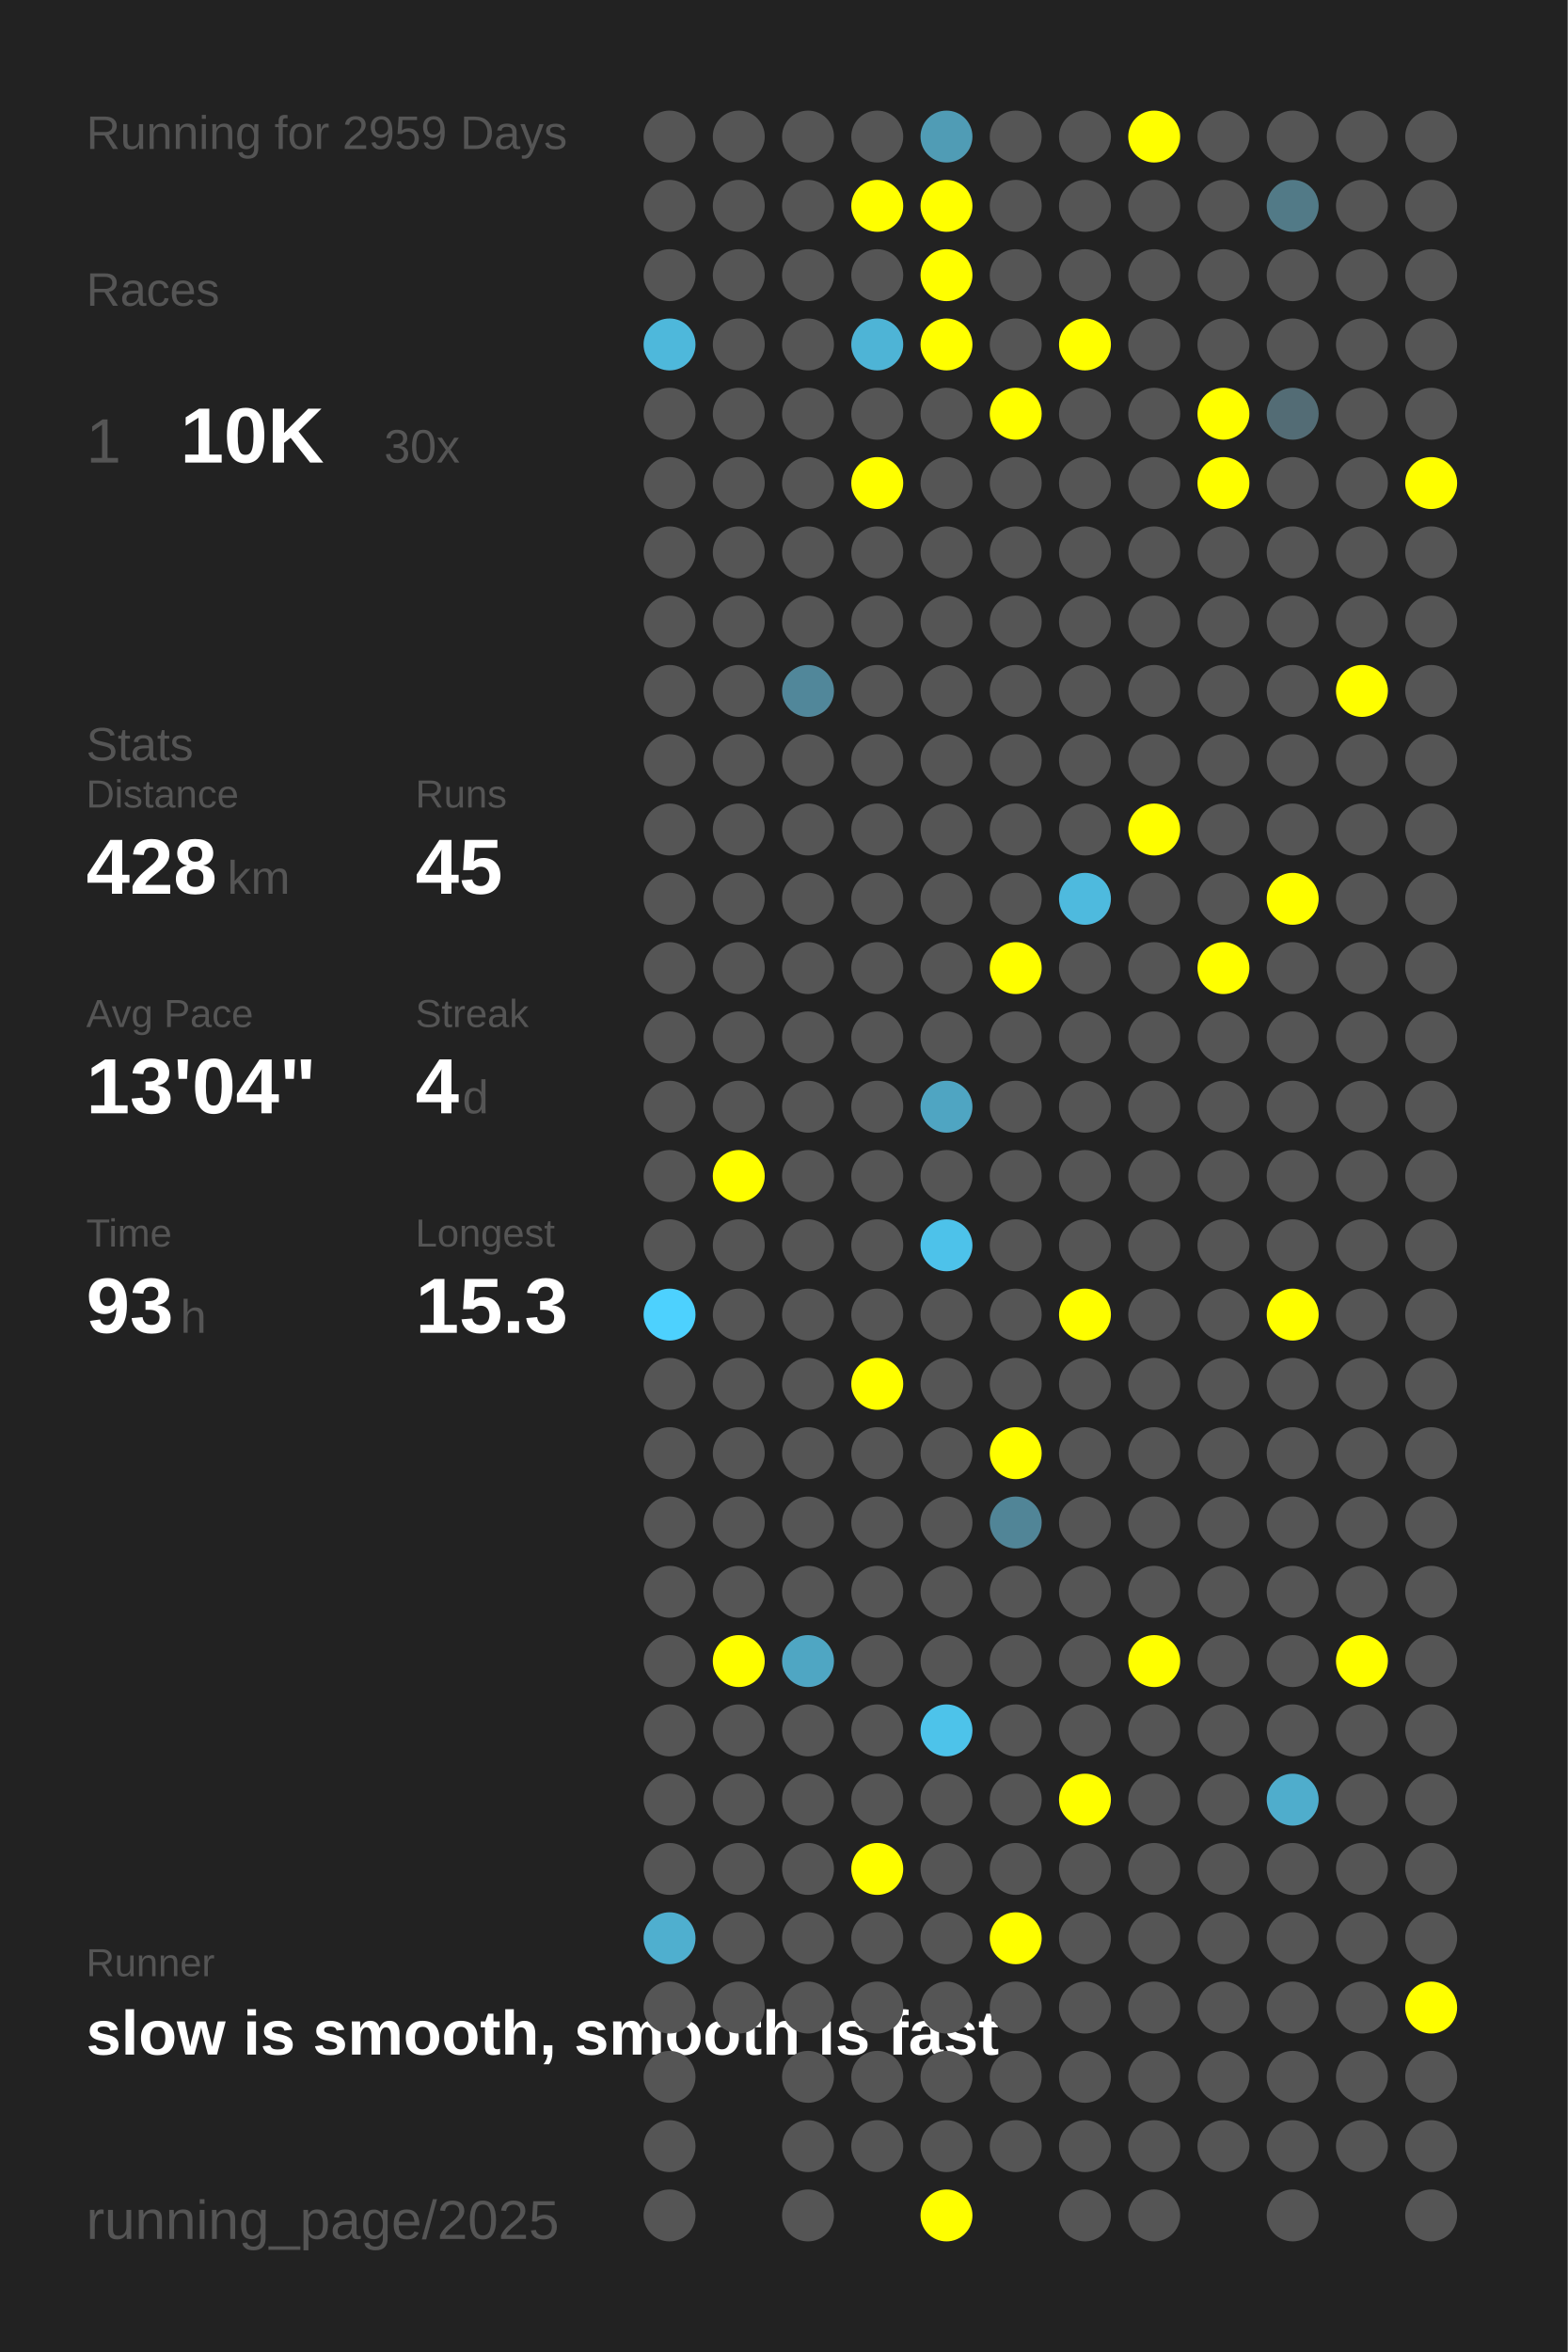
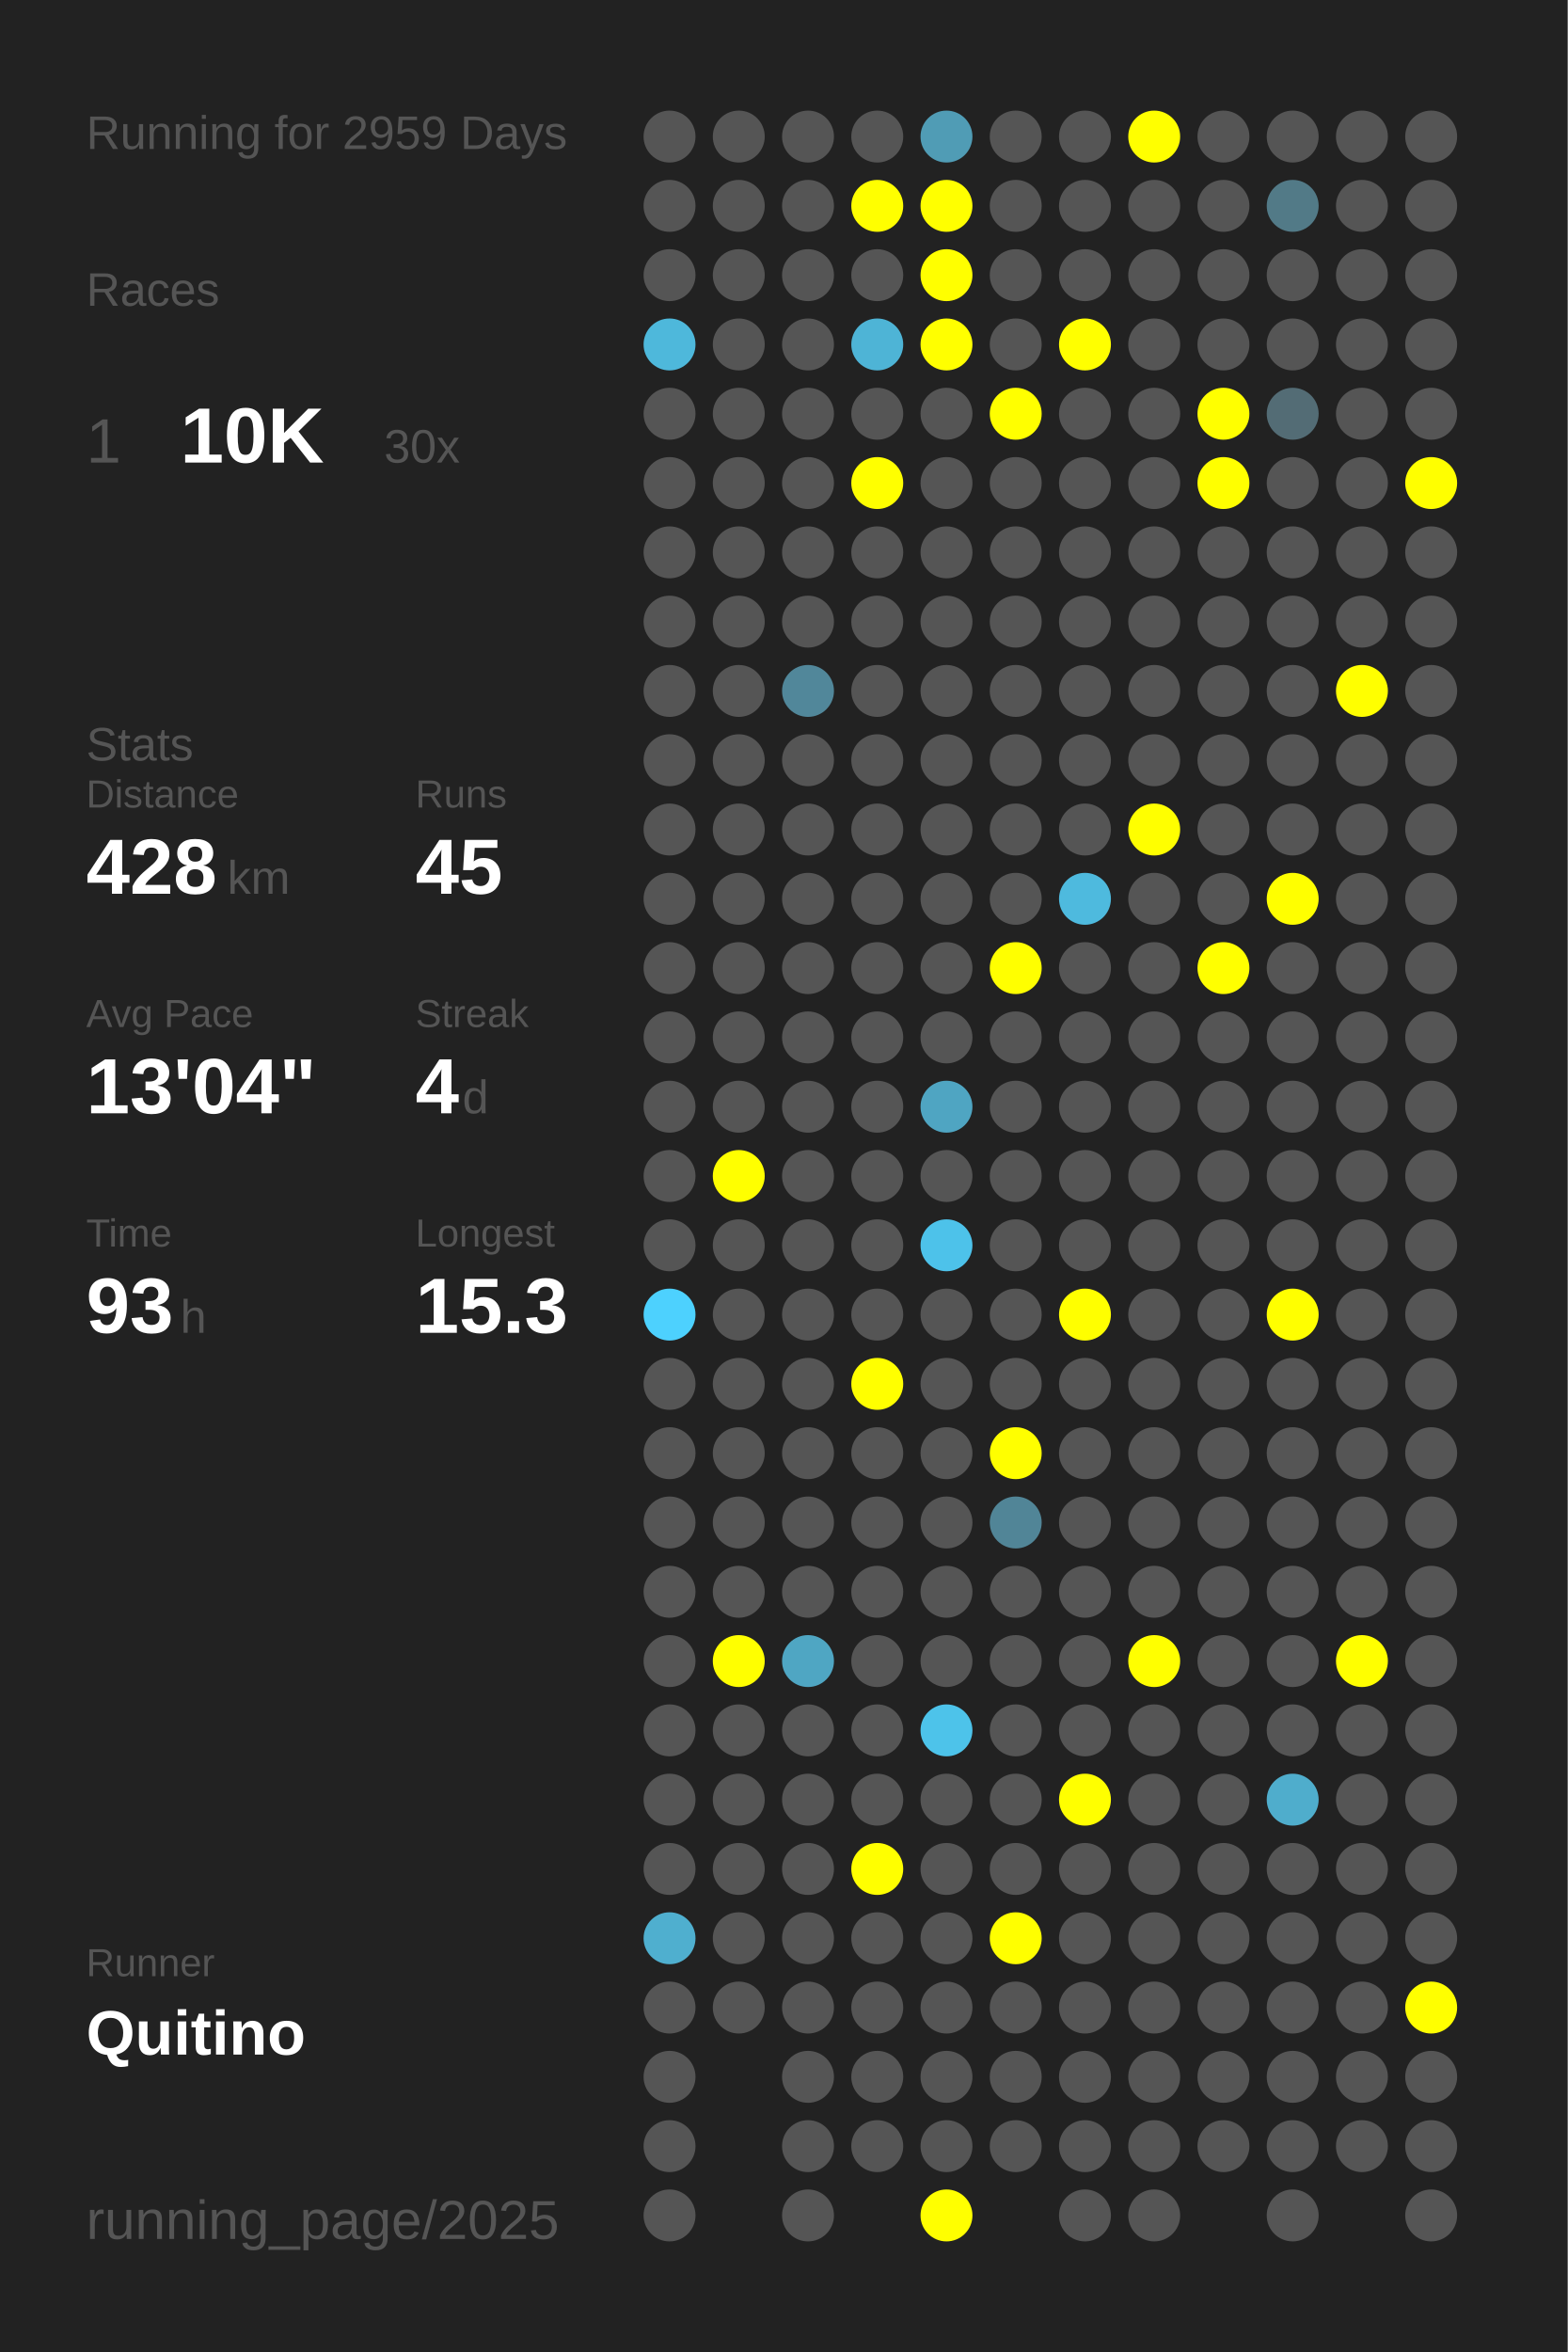
<svg xmlns="http://www.w3.org/2000/svg" baseProfile="full" height="300mm" version="1.1" viewBox="0,0,200,300" width="200mm">
  <defs />
  <rect fill="#222222" height="300" width="200" x="0" y="0" />
  <text fill="#555555" style="font-size:6px; font-family:Arial;" x="11" y="19">Running for 2959 Days</text>
  <text fill="#555555" style="font-size:6px; font-family:Arial;" x="11" y="39">Races</text>
  <text fill="#555555" style="font-size:8px; font-family:Arial;" x="11" y="59">1</text>
  <text fill="#FFFFFF" style="font-size:10px; font-family:Arial; font-weight:bold;" x="23" y="59">10K</text>
  <text fill="#555555" style="font-size:6px; font-family:Arial;" x="49" y="59">30x</text>
  <text fill="#555555" style="font-size:6px; font-family:Arial;" x="11" y="97">Stats</text>
  <text fill="#555555" style="font-size:5px; font-family:Arial;" x="11" y="103">Distance</text>
  <text fill="#FFFFFF" style="font-size:10px; font-family:Arial; font-weight:bold;" x="11" y="114">428</text>
  <text fill="#555555" style="font-size:6px; font-family:Arial;" x="29" y="114">km</text>
  <text fill="#555555" style="font-size:5px; font-family:Arial;" x="53" y="103">Runs</text>
  <text fill="#FFFFFF" style="font-size:10px; font-family:Arial; font-weight:bold;" x="53" y="114">45</text>
  <text fill="#555555" style="font-size:5px; font-family:Arial;" x="11" y="131">Avg Pace</text>
  <text fill="#FFFFFF" style="font-size:10px; font-family:Arial; font-weight:bold;" x="11" y="142">13'04"</text>
  <text fill="#555555" style="font-size:5px; font-family:Arial;" x="53" y="131">Streak</text>
  <text fill="#FFFFFF" style="font-size:10px; font-family:Arial; font-weight:bold;" x="53" y="142">4</text>
  <text fill="#555555" style="font-size:6px; font-family:Arial;" x="59" y="142">d</text>
  <text fill="#555555" style="font-size:5px; font-family:Arial;" x="11" y="159">Time</text>
  <text fill="#FFFFFF" style="font-size:10px; font-family:Arial; font-weight:bold;" x="11" y="170">93</text>
  <text fill="#555555" style="font-size:6px; font-family:Arial;" x="23" y="170">h</text>
  <text fill="#555555" style="font-size:5px; font-family:Arial;" x="53" y="159">Longest</text>
  <text fill="#FFFFFF" style="font-size:10px; font-family:Arial; font-weight:bold;" x="53" y="170">15.3</text>
  <text fill="#555555" style="font-size:5px; font-family:Arial;" x="11" y="252.065">Runner</text>
-   <text fill="#FFFFFF" style="font-size:8px; font-family:Arial; font-weight:bold;" x="11" y="262.065">slow is smooth, smooth is fast</text>
+   <text fill="#FFFFFF" style="font-size:8px; font-family:Arial; font-weight:bold;" x="11" y="262.065">Quitino</text>
  <text fill="#555555" style="font-size:7px; font-family:Arial;" x="11" y="285.581">running_page/2025</text>
  <circle cx="85.417" cy="17.419" fill="#555555" r="3.312" />
  <circle cx="85.417" cy="26.258" fill="#555555" r="3.312" />
  <circle cx="85.417" cy="35.097" fill="#555555" r="3.312" />
  <circle cx="85.417" cy="43.935" fill="#4eb8db" r="3.312" />
  <circle cx="85.417" cy="52.774" fill="#555555" r="3.312" />
  <circle cx="85.417" cy="61.613" fill="#555555" r="3.312" />
  <circle cx="85.417" cy="70.452" fill="#555555" r="3.312" />
  <circle cx="85.417" cy="79.29" fill="#555555" r="3.312" />
  <circle cx="85.417" cy="88.129" fill="#555555" r="3.312" />
  <circle cx="85.417" cy="96.968" fill="#555555" r="3.312" />
  <circle cx="85.417" cy="105.806" fill="#555555" r="3.312" />
  <circle cx="85.417" cy="114.645" fill="#555555" r="3.312" />
  <circle cx="85.417" cy="123.484" fill="#555555" r="3.312" />
  <circle cx="85.417" cy="132.323" fill="#555555" r="3.312" />
  <circle cx="85.417" cy="141.161" fill="#555555" r="3.312" />
  <circle cx="85.417" cy="150" fill="#555555" r="3.312" />
  <circle cx="85.417" cy="158.839" fill="#555555" r="3.312" />
  <circle cx="85.417" cy="167.677" fill="#4dd1fe" r="3.312" />
  <circle cx="85.417" cy="176.516" fill="#555555" r="3.312" />
  <circle cx="85.417" cy="185.355" fill="#555555" r="3.312" />
  <circle cx="85.417" cy="194.194" fill="#555555" r="3.312" />
  <circle cx="85.417" cy="203.032" fill="#555555" r="3.312" />
  <circle cx="85.417" cy="211.871" fill="#555555" r="3.312" />
  <circle cx="85.417" cy="220.71" fill="#555555" r="3.312" />
  <circle cx="85.417" cy="229.548" fill="#555555" r="3.312" />
  <circle cx="85.417" cy="238.387" fill="#555555" r="3.312" />
  <circle cx="85.417" cy="247.226" fill="#4fafcf" r="3.312" />
  <circle cx="85.417" cy="256.065" fill="#555555" r="3.312" />
  <circle cx="85.417" cy="264.903" fill="#555555" r="3.312" />
  <circle cx="85.417" cy="273.742" fill="#555555" r="3.312" />
  <circle cx="85.417" cy="282.581" fill="#555555" r="3.312" />
  <circle cx="94.25" cy="17.419" fill="#555555" r="3.312" />
  <circle cx="94.25" cy="26.258" fill="#555555" r="3.312" />
  <circle cx="94.25" cy="35.097" fill="#555555" r="3.312" />
  <circle cx="94.25" cy="43.935" fill="#555555" r="3.312" />
  <circle cx="94.25" cy="52.774" fill="#555555" r="3.312" />
  <circle cx="94.25" cy="61.613" fill="#555555" r="3.312" />
  <circle cx="94.25" cy="70.452" fill="#555555" r="3.312" />
  <circle cx="94.25" cy="79.29" fill="#555555" r="3.312" />
  <circle cx="94.25" cy="88.129" fill="#555555" r="3.312" />
  <circle cx="94.25" cy="96.968" fill="#555555" r="3.312" />
  <circle cx="94.25" cy="105.806" fill="#555555" r="3.312" />
  <circle cx="94.25" cy="114.645" fill="#555555" r="3.312" />
  <circle cx="94.25" cy="123.484" fill="#555555" r="3.312" />
  <circle cx="94.25" cy="132.323" fill="#555555" r="3.312" />
  <circle cx="94.25" cy="141.161" fill="#555555" r="3.312" />
  <circle cx="94.25" cy="150" fill="#FFFF00" r="3.312" />
  <circle cx="94.25" cy="158.839" fill="#555555" r="3.312" />
  <circle cx="94.25" cy="167.677" fill="#555555" r="3.312" />
  <circle cx="94.25" cy="176.516" fill="#555555" r="3.312" />
  <circle cx="94.25" cy="185.355" fill="#555555" r="3.312" />
  <circle cx="94.25" cy="194.194" fill="#555555" r="3.312" />
  <circle cx="94.25" cy="203.032" fill="#555555" r="3.312" />
  <circle cx="94.25" cy="211.871" fill="#FFFF00" r="3.312" />
  <circle cx="94.25" cy="220.71" fill="#555555" r="3.312" />
  <circle cx="94.25" cy="229.548" fill="#555555" r="3.312" />
  <circle cx="94.25" cy="238.387" fill="#555555" r="3.312" />
  <circle cx="94.25" cy="247.226" fill="#555555" r="3.312" />
  <circle cx="94.25" cy="256.065" fill="#555555" r="3.312" />
  <circle cx="103.083" cy="17.419" fill="#555555" r="3.312" />
  <circle cx="103.083" cy="26.258" fill="#555555" r="3.312" />
  <circle cx="103.083" cy="35.097" fill="#555555" r="3.312" />
  <circle cx="103.083" cy="43.935" fill="#555555" r="3.312" />
  <circle cx="103.083" cy="52.774" fill="#555555" r="3.312" />
  <circle cx="103.083" cy="61.613" fill="#555555" r="3.312" />
  <circle cx="103.083" cy="70.452" fill="#555555" r="3.312" />
  <circle cx="103.083" cy="79.29" fill="#555555" r="3.312" />
  <circle cx="103.083" cy="88.129" fill="#51879a" r="3.312" />
  <circle cx="103.083" cy="96.968" fill="#555555" r="3.312" />
  <circle cx="103.083" cy="105.806" fill="#555555" r="3.312" />
  <circle cx="103.083" cy="114.645" fill="#555555" r="3.312" />
  <circle cx="103.083" cy="123.484" fill="#555555" r="3.312" />
  <circle cx="103.083" cy="132.323" fill="#555555" r="3.312" />
  <circle cx="103.083" cy="141.161" fill="#555555" r="3.312" />
  <circle cx="103.083" cy="150" fill="#555555" r="3.312" />
  <circle cx="103.083" cy="158.839" fill="#555555" r="3.312" />
  <circle cx="103.083" cy="167.677" fill="#555555" r="3.312" />
  <circle cx="103.083" cy="176.516" fill="#555555" r="3.312" />
  <circle cx="103.083" cy="185.355" fill="#555555" r="3.312" />
  <circle cx="103.083" cy="194.194" fill="#555555" r="3.312" />
  <circle cx="103.083" cy="203.032" fill="#555555" r="3.312" />
  <circle cx="103.083" cy="211.871" fill="#4fa6c3" r="3.312" />
  <circle cx="103.083" cy="220.71" fill="#555555" r="3.312" />
  <circle cx="103.083" cy="229.548" fill="#555555" r="3.312" />
  <circle cx="103.083" cy="238.387" fill="#555555" r="3.312" />
  <circle cx="103.083" cy="247.226" fill="#555555" r="3.312" />
  <circle cx="103.083" cy="256.065" fill="#555555" r="3.312" />
  <circle cx="103.083" cy="264.903" fill="#555555" r="3.312" />
  <circle cx="103.083" cy="273.742" fill="#555555" r="3.312" />
  <circle cx="103.083" cy="282.581" fill="#555555" r="3.312" />
  <circle cx="111.917" cy="17.419" fill="#555555" r="3.312" />
  <circle cx="111.917" cy="26.258" fill="#FFFF00" r="3.312" />
  <circle cx="111.917" cy="35.097" fill="#555555" r="3.312" />
  <circle cx="111.917" cy="43.935" fill="#4eb4d6" r="3.312" />
  <circle cx="111.917" cy="52.774" fill="#555555" r="3.312" />
  <circle cx="111.917" cy="61.613" fill="#FFFF00" r="3.312" />
  <circle cx="111.917" cy="70.452" fill="#555555" r="3.312" />
  <circle cx="111.917" cy="79.29" fill="#555555" r="3.312" />
  <circle cx="111.917" cy="88.129" fill="#555555" r="3.312" />
  <circle cx="111.917" cy="96.968" fill="#555555" r="3.312" />
  <circle cx="111.917" cy="105.806" fill="#555555" r="3.312" />
  <circle cx="111.917" cy="114.645" fill="#555555" r="3.312" />
  <circle cx="111.917" cy="123.484" fill="#555555" r="3.312" />
  <circle cx="111.917" cy="132.323" fill="#555555" r="3.312" />
  <circle cx="111.917" cy="141.161" fill="#555555" r="3.312" />
  <circle cx="111.917" cy="150" fill="#555555" r="3.312" />
  <circle cx="111.917" cy="158.839" fill="#555555" r="3.312" />
  <circle cx="111.917" cy="167.677" fill="#555555" r="3.312" />
  <circle cx="111.917" cy="176.516" fill="#FFFF00" r="3.312" />
  <circle cx="111.917" cy="185.355" fill="#555555" r="3.312" />
  <circle cx="111.917" cy="194.194" fill="#555555" r="3.312" />
  <circle cx="111.917" cy="203.032" fill="#555555" r="3.312" />
  <circle cx="111.917" cy="211.871" fill="#555555" r="3.312" />
  <circle cx="111.917" cy="220.71" fill="#555555" r="3.312" />
  <circle cx="111.917" cy="229.548" fill="#555555" r="3.312" />
  <circle cx="111.917" cy="238.387" fill="#FFFF00" r="3.312" />
  <circle cx="111.917" cy="247.226" fill="#555555" r="3.312" />
  <circle cx="111.917" cy="256.065" fill="#555555" r="3.312" />
  <circle cx="111.917" cy="264.903" fill="#555555" r="3.312" />
  <circle cx="111.917" cy="273.742" fill="#555555" r="3.312" />
  <circle cx="120.75" cy="17.419" fill="#509cb5" r="3.312" />
  <circle cx="120.75" cy="26.258" fill="#FFFF00" r="3.312" />
  <circle cx="120.75" cy="35.097" fill="#FFFF00" r="3.312" />
  <circle cx="120.75" cy="43.935" fill="#FFFF00" r="3.312" />
  <circle cx="120.75" cy="52.774" fill="#555555" r="3.312" />
  <circle cx="120.75" cy="61.613" fill="#555555" r="3.312" />
  <circle cx="120.75" cy="70.452" fill="#555555" r="3.312" />
  <circle cx="120.75" cy="79.29" fill="#555555" r="3.312" />
  <circle cx="120.75" cy="88.129" fill="#555555" r="3.312" />
  <circle cx="120.75" cy="96.968" fill="#555555" r="3.312" />
  <circle cx="120.75" cy="105.806" fill="#555555" r="3.312" />
  <circle cx="120.75" cy="114.645" fill="#555555" r="3.312" />
  <circle cx="120.75" cy="123.484" fill="#555555" r="3.312" />
  <circle cx="120.75" cy="132.323" fill="#555555" r="3.312" />
  <circle cx="120.75" cy="141.161" fill="#4fa5c2" r="3.312" />
  <circle cx="120.75" cy="150" fill="#555555" r="3.312" />
  <circle cx="120.75" cy="158.839" fill="#4dc2ea" r="3.312" />
  <circle cx="120.75" cy="167.677" fill="#555555" r="3.312" />
  <circle cx="120.75" cy="176.516" fill="#555555" r="3.312" />
  <circle cx="120.75" cy="185.355" fill="#555555" r="3.312" />
  <circle cx="120.75" cy="194.194" fill="#555555" r="3.312" />
  <circle cx="120.75" cy="203.032" fill="#555555" r="3.312" />
  <circle cx="120.75" cy="211.871" fill="#555555" r="3.312" />
  <circle cx="120.75" cy="220.71" fill="#4dc3ea" r="3.312" />
  <circle cx="120.75" cy="229.548" fill="#555555" r="3.312" />
  <circle cx="120.75" cy="238.387" fill="#555555" r="3.312" />
  <circle cx="120.75" cy="247.226" fill="#555555" r="3.312" />
  <circle cx="120.75" cy="256.065" fill="#555555" r="3.312" />
  <circle cx="120.75" cy="264.903" fill="#555555" r="3.312" />
  <circle cx="120.75" cy="273.742" fill="#555555" r="3.312" />
  <circle cx="120.75" cy="282.581" fill="#FFFF00" r="3.312" />
  <circle cx="129.583" cy="17.419" fill="#555555" r="3.312" />
  <circle cx="129.583" cy="26.258" fill="#555555" r="3.312" />
  <circle cx="129.583" cy="35.097" fill="#555555" r="3.312" />
  <circle cx="129.583" cy="43.935" fill="#555555" r="3.312" />
  <circle cx="129.583" cy="52.774" fill="#FFFF00" r="3.312" />
  <circle cx="129.583" cy="61.613" fill="#555555" r="3.312" />
  <circle cx="129.583" cy="70.452" fill="#555555" r="3.312" />
  <circle cx="129.583" cy="79.29" fill="#555555" r="3.312" />
  <circle cx="129.583" cy="88.129" fill="#555555" r="3.312" />
  <circle cx="129.583" cy="96.968" fill="#555555" r="3.312" />
  <circle cx="129.583" cy="105.806" fill="#555555" r="3.312" />
  <circle cx="129.583" cy="114.645" fill="#555555" r="3.312" />
  <circle cx="129.583" cy="123.484" fill="#FFFF00" r="3.312" />
  <circle cx="129.583" cy="132.323" fill="#555555" r="3.312" />
  <circle cx="129.583" cy="141.161" fill="#555555" r="3.312" />
  <circle cx="129.583" cy="150" fill="#555555" r="3.312" />
  <circle cx="129.583" cy="158.839" fill="#555555" r="3.312" />
  <circle cx="129.583" cy="167.677" fill="#555555" r="3.312" />
  <circle cx="129.583" cy="176.516" fill="#555555" r="3.312" />
  <circle cx="129.583" cy="185.355" fill="#FFFF00" r="3.312" />
  <circle cx="129.583" cy="194.194" fill="#518597" r="3.312" />
  <circle cx="129.583" cy="203.032" fill="#555555" r="3.312" />
  <circle cx="129.583" cy="211.871" fill="#555555" r="3.312" />
  <circle cx="129.583" cy="220.71" fill="#555555" r="3.312" />
  <circle cx="129.583" cy="229.548" fill="#555555" r="3.312" />
  <circle cx="129.583" cy="238.387" fill="#555555" r="3.312" />
  <circle cx="129.583" cy="247.226" fill="#FFFF00" r="3.312" />
  <circle cx="129.583" cy="256.065" fill="#555555" r="3.312" />
  <circle cx="129.583" cy="264.903" fill="#555555" r="3.312" />
  <circle cx="129.583" cy="273.742" fill="#555555" r="3.312" />
  <circle cx="138.417" cy="17.419" fill="#555555" r="3.312" />
  <circle cx="138.417" cy="26.258" fill="#555555" r="3.312" />
  <circle cx="138.417" cy="35.097" fill="#555555" r="3.312" />
  <circle cx="138.417" cy="43.935" fill="#FFFF00" r="3.312" />
  <circle cx="138.417" cy="52.774" fill="#555555" r="3.312" />
  <circle cx="138.417" cy="61.613" fill="#555555" r="3.312" />
  <circle cx="138.417" cy="70.452" fill="#555555" r="3.312" />
  <circle cx="138.417" cy="79.29" fill="#555555" r="3.312" />
  <circle cx="138.417" cy="88.129" fill="#555555" r="3.312" />
  <circle cx="138.417" cy="96.968" fill="#555555" r="3.312" />
  <circle cx="138.417" cy="105.806" fill="#555555" r="3.312" />
  <circle cx="138.417" cy="114.645" fill="#4ebade" r="3.312" />
  <circle cx="138.417" cy="123.484" fill="#555555" r="3.312" />
  <circle cx="138.417" cy="132.323" fill="#555555" r="3.312" />
  <circle cx="138.417" cy="141.161" fill="#555555" r="3.312" />
  <circle cx="138.417" cy="150" fill="#555555" r="3.312" />
  <circle cx="138.417" cy="158.839" fill="#555555" r="3.312" />
  <circle cx="138.417" cy="167.677" fill="#FFFF00" r="3.312" />
  <circle cx="138.417" cy="176.516" fill="#555555" r="3.312" />
  <circle cx="138.417" cy="185.355" fill="#555555" r="3.312" />
  <circle cx="138.417" cy="194.194" fill="#555555" r="3.312" />
  <circle cx="138.417" cy="203.032" fill="#555555" r="3.312" />
  <circle cx="138.417" cy="211.871" fill="#555555" r="3.312" />
  <circle cx="138.417" cy="220.71" fill="#555555" r="3.312" />
  <circle cx="138.417" cy="229.548" fill="#FFFF00" r="3.312" />
  <circle cx="138.417" cy="238.387" fill="#555555" r="3.312" />
  <circle cx="138.417" cy="247.226" fill="#555555" r="3.312" />
  <circle cx="138.417" cy="256.065" fill="#555555" r="3.312" />
  <circle cx="138.417" cy="264.903" fill="#555555" r="3.312" />
  <circle cx="138.417" cy="273.742" fill="#555555" r="3.312" />
  <circle cx="138.417" cy="282.581" fill="#555555" r="3.312" />
  <circle cx="147.25" cy="17.419" fill="#FFFF00" r="3.312" />
  <circle cx="147.25" cy="26.258" fill="#555555" r="3.312" />
  <circle cx="147.25" cy="35.097" fill="#555555" r="3.312" />
  <circle cx="147.25" cy="43.935" fill="#555555" r="3.312" />
  <circle cx="147.25" cy="52.774" fill="#555555" r="3.312" />
  <circle cx="147.25" cy="61.613" fill="#555555" r="3.312" />
  <circle cx="147.25" cy="70.452" fill="#555555" r="3.312" />
  <circle cx="147.25" cy="79.29" fill="#555555" r="3.312" />
  <circle cx="147.25" cy="88.129" fill="#555555" r="3.312" />
  <circle cx="147.25" cy="96.968" fill="#555555" r="3.312" />
  <circle cx="147.25" cy="105.806" fill="#FFFF00" r="3.312" />
  <circle cx="147.25" cy="114.645" fill="#555555" r="3.312" />
  <circle cx="147.25" cy="123.484" fill="#555555" r="3.312" />
  <circle cx="147.25" cy="132.323" fill="#555555" r="3.312" />
  <circle cx="147.25" cy="141.161" fill="#555555" r="3.312" />
  <circle cx="147.25" cy="150" fill="#555555" r="3.312" />
  <circle cx="147.25" cy="158.839" fill="#555555" r="3.312" />
  <circle cx="147.25" cy="167.677" fill="#555555" r="3.312" />
  <circle cx="147.25" cy="176.516" fill="#555555" r="3.312" />
  <circle cx="147.25" cy="185.355" fill="#555555" r="3.312" />
  <circle cx="147.25" cy="194.194" fill="#555555" r="3.312" />
  <circle cx="147.25" cy="203.032" fill="#555555" r="3.312" />
  <circle cx="147.25" cy="211.871" fill="#FFFF00" r="3.312" />
  <circle cx="147.25" cy="220.71" fill="#555555" r="3.312" />
  <circle cx="147.25" cy="229.548" fill="#555555" r="3.312" />
  <circle cx="147.25" cy="238.387" fill="#555555" r="3.312" />
  <circle cx="147.25" cy="247.226" fill="#555555" r="3.312" />
  <circle cx="147.25" cy="256.065" fill="#555555" r="3.312" />
  <circle cx="147.25" cy="264.903" fill="#555555" r="3.312" />
  <circle cx="147.25" cy="273.742" fill="#555555" r="3.312" />
  <circle cx="147.25" cy="282.581" fill="#555555" r="3.312" />
  <circle cx="156.083" cy="17.419" fill="#555555" r="3.312" />
  <circle cx="156.083" cy="26.258" fill="#555555" r="3.312" />
  <circle cx="156.083" cy="35.097" fill="#555555" r="3.312" />
  <circle cx="156.083" cy="43.935" fill="#555555" r="3.312" />
  <circle cx="156.083" cy="52.774" fill="#FFFF00" r="3.312" />
  <circle cx="156.083" cy="61.613" fill="#FFFF00" r="3.312" />
  <circle cx="156.083" cy="70.452" fill="#555555" r="3.312" />
  <circle cx="156.083" cy="79.29" fill="#555555" r="3.312" />
  <circle cx="156.083" cy="88.129" fill="#555555" r="3.312" />
  <circle cx="156.083" cy="96.968" fill="#555555" r="3.312" />
  <circle cx="156.083" cy="105.806" fill="#555555" r="3.312" />
  <circle cx="156.083" cy="114.645" fill="#555555" r="3.312" />
  <circle cx="156.083" cy="123.484" fill="#FFFF00" r="3.312" />
  <circle cx="156.083" cy="132.323" fill="#555555" r="3.312" />
  <circle cx="156.083" cy="141.161" fill="#555555" r="3.312" />
  <circle cx="156.083" cy="150" fill="#555555" r="3.312" />
  <circle cx="156.083" cy="158.839" fill="#555555" r="3.312" />
  <circle cx="156.083" cy="167.677" fill="#555555" r="3.312" />
  <circle cx="156.083" cy="176.516" fill="#555555" r="3.312" />
  <circle cx="156.083" cy="185.355" fill="#555555" r="3.312" />
  <circle cx="156.083" cy="194.194" fill="#555555" r="3.312" />
  <circle cx="156.083" cy="203.032" fill="#555555" r="3.312" />
  <circle cx="156.083" cy="211.871" fill="#555555" r="3.312" />
  <circle cx="156.083" cy="220.71" fill="#555555" r="3.312" />
  <circle cx="156.083" cy="229.548" fill="#555555" r="3.312" />
  <circle cx="156.083" cy="238.387" fill="#555555" r="3.312" />
  <circle cx="156.083" cy="247.226" fill="#555555" r="3.312" />
  <circle cx="156.083" cy="256.065" fill="#555555" r="3.312" />
  <circle cx="156.083" cy="264.903" fill="#555555" r="3.312" />
  <circle cx="156.083" cy="273.742" fill="#555555" r="3.312" />
  <circle cx="164.917" cy="17.419" fill="#555555" r="3.312" />
  <circle cx="164.917" cy="26.258" fill="#527a87" r="3.312" />
  <circle cx="164.917" cy="35.097" fill="#555555" r="3.312" />
  <circle cx="164.917" cy="43.935" fill="#555555" r="3.312" />
  <circle cx="164.917" cy="52.774" fill="#536c75" r="3.312" />
  <circle cx="164.917" cy="61.613" fill="#555555" r="3.312" />
  <circle cx="164.917" cy="70.452" fill="#555555" r="3.312" />
  <circle cx="164.917" cy="79.29" fill="#555555" r="3.312" />
  <circle cx="164.917" cy="88.129" fill="#555555" r="3.312" />
  <circle cx="164.917" cy="96.968" fill="#555555" r="3.312" />
  <circle cx="164.917" cy="105.806" fill="#555555" r="3.312" />
  <circle cx="164.917" cy="114.645" fill="#FFFF00" r="3.312" />
  <circle cx="164.917" cy="123.484" fill="#555555" r="3.312" />
  <circle cx="164.917" cy="132.323" fill="#555555" r="3.312" />
  <circle cx="164.917" cy="141.161" fill="#555555" r="3.312" />
  <circle cx="164.917" cy="150" fill="#555555" r="3.312" />
  <circle cx="164.917" cy="158.839" fill="#555555" r="3.312" />
  <circle cx="164.917" cy="167.677" fill="#FFFF00" r="3.312" />
  <circle cx="164.917" cy="176.516" fill="#555555" r="3.312" />
  <circle cx="164.917" cy="185.355" fill="#555555" r="3.312" />
  <circle cx="164.917" cy="194.194" fill="#555555" r="3.312" />
  <circle cx="164.917" cy="203.032" fill="#555555" r="3.312" />
  <circle cx="164.917" cy="211.871" fill="#555555" r="3.312" />
  <circle cx="164.917" cy="220.71" fill="#555555" r="3.312" />
  <circle cx="164.917" cy="229.548" fill="#4fadcc" r="3.312" />
  <circle cx="164.917" cy="238.387" fill="#555555" r="3.312" />
  <circle cx="164.917" cy="247.226" fill="#555555" r="3.312" />
  <circle cx="164.917" cy="256.065" fill="#555555" r="3.312" />
  <circle cx="164.917" cy="264.903" fill="#555555" r="3.312" />
  <circle cx="164.917" cy="273.742" fill="#555555" r="3.312" />
  <circle cx="164.917" cy="282.581" fill="#555555" r="3.312" />
  <circle cx="173.75" cy="17.419" fill="#555555" r="3.312" />
  <circle cx="173.75" cy="26.258" fill="#555555" r="3.312" />
  <circle cx="173.75" cy="35.097" fill="#555555" r="3.312" />
  <circle cx="173.75" cy="43.935" fill="#555555" r="3.312" />
  <circle cx="173.75" cy="52.774" fill="#555555" r="3.312" />
  <circle cx="173.75" cy="61.613" fill="#555555" r="3.312" />
  <circle cx="173.75" cy="70.452" fill="#555555" r="3.312" />
  <circle cx="173.75" cy="79.29" fill="#555555" r="3.312" />
  <circle cx="173.75" cy="88.129" fill="#FFFF00" r="3.312" />
  <circle cx="173.75" cy="96.968" fill="#555555" r="3.312" />
  <circle cx="173.75" cy="105.806" fill="#555555" r="3.312" />
  <circle cx="173.75" cy="114.645" fill="#555555" r="3.312" />
  <circle cx="173.75" cy="123.484" fill="#555555" r="3.312" />
  <circle cx="173.75" cy="132.323" fill="#555555" r="3.312" />
  <circle cx="173.75" cy="141.161" fill="#555555" r="3.312" />
  <circle cx="173.75" cy="150" fill="#555555" r="3.312" />
  <circle cx="173.75" cy="158.839" fill="#555555" r="3.312" />
  <circle cx="173.75" cy="167.677" fill="#555555" r="3.312" />
  <circle cx="173.75" cy="176.516" fill="#555555" r="3.312" />
  <circle cx="173.75" cy="185.355" fill="#555555" r="3.312" />
  <circle cx="173.75" cy="194.194" fill="#555555" r="3.312" />
  <circle cx="173.75" cy="203.032" fill="#555555" r="3.312" />
  <circle cx="173.75" cy="211.871" fill="#FFFF00" r="3.312" />
  <circle cx="173.75" cy="220.71" fill="#555555" r="3.312" />
  <circle cx="173.75" cy="229.548" fill="#555555" r="3.312" />
  <circle cx="173.75" cy="238.387" fill="#555555" r="3.312" />
  <circle cx="173.75" cy="247.226" fill="#555555" r="3.312" />
  <circle cx="173.75" cy="256.065" fill="#555555" r="3.312" />
  <circle cx="173.75" cy="264.903" fill="#555555" r="3.312" />
  <circle cx="173.75" cy="273.742" fill="#555555" r="3.312" />
  <circle cx="182.583" cy="17.419" fill="#555555" r="3.312" />
  <circle cx="182.583" cy="26.258" fill="#555555" r="3.312" />
  <circle cx="182.583" cy="35.097" fill="#555555" r="3.312" />
  <circle cx="182.583" cy="43.935" fill="#555555" r="3.312" />
  <circle cx="182.583" cy="52.774" fill="#555555" r="3.312" />
  <circle cx="182.583" cy="61.613" fill="#FFFF00" r="3.312" />
  <circle cx="182.583" cy="70.452" fill="#555555" r="3.312" />
  <circle cx="182.583" cy="79.29" fill="#555555" r="3.312" />
  <circle cx="182.583" cy="88.129" fill="#555555" r="3.312" />
  <circle cx="182.583" cy="96.968" fill="#555555" r="3.312" />
  <circle cx="182.583" cy="105.806" fill="#555555" r="3.312" />
  <circle cx="182.583" cy="114.645" fill="#555555" r="3.312" />
  <circle cx="182.583" cy="123.484" fill="#555555" r="3.312" />
  <circle cx="182.583" cy="132.323" fill="#555555" r="3.312" />
  <circle cx="182.583" cy="141.161" fill="#555555" r="3.312" />
  <circle cx="182.583" cy="150" fill="#555555" r="3.312" />
  <circle cx="182.583" cy="158.839" fill="#555555" r="3.312" />
  <circle cx="182.583" cy="167.677" fill="#555555" r="3.312" />
  <circle cx="182.583" cy="176.516" fill="#555555" r="3.312" />
  <circle cx="182.583" cy="185.355" fill="#555555" r="3.312" />
  <circle cx="182.583" cy="194.194" fill="#555555" r="3.312" />
  <circle cx="182.583" cy="203.032" fill="#555555" r="3.312" />
  <circle cx="182.583" cy="211.871" fill="#555555" r="3.312" />
  <circle cx="182.583" cy="220.71" fill="#555555" r="3.312" />
  <circle cx="182.583" cy="229.548" fill="#555555" r="3.312" />
  <circle cx="182.583" cy="238.387" fill="#555555" r="3.312" />
  <circle cx="182.583" cy="247.226" fill="#555555" r="3.312" />
  <circle cx="182.583" cy="256.065" fill="#FFFF00" r="3.312" />
  <circle cx="182.583" cy="264.903" fill="#555555" r="3.312" />
  <circle cx="182.583" cy="273.742" fill="#555555" r="3.312" />
  <circle cx="182.583" cy="282.581" fill="#555555" r="3.312" />
</svg>
